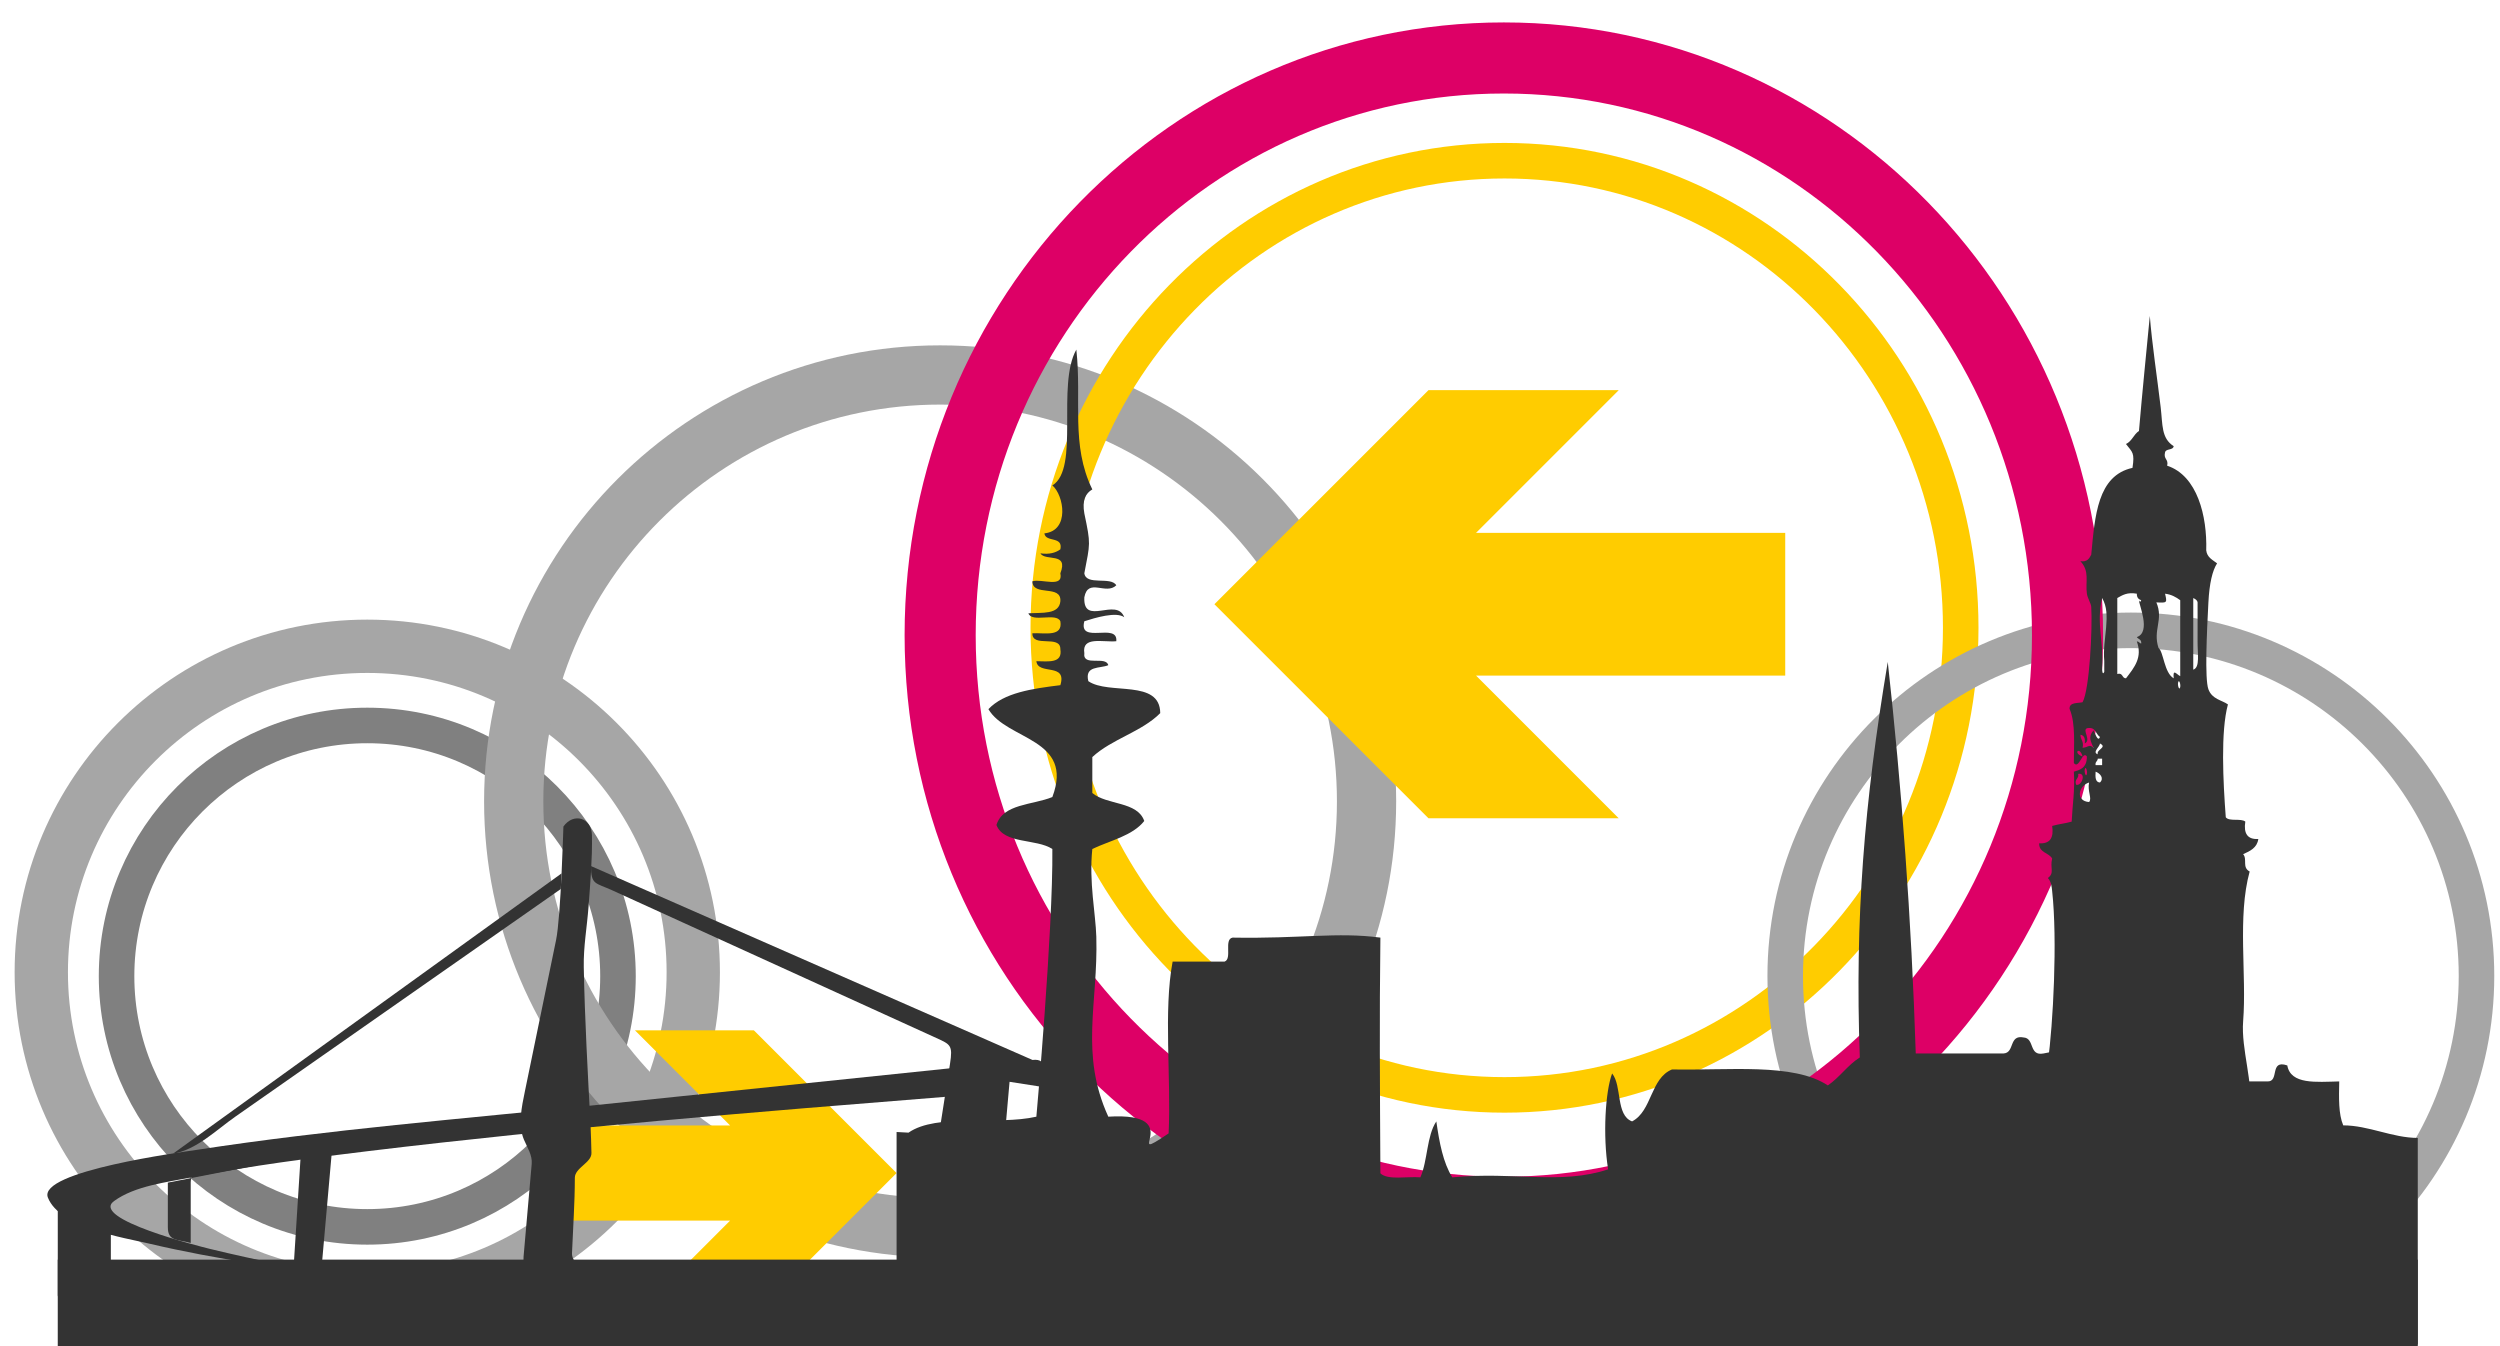
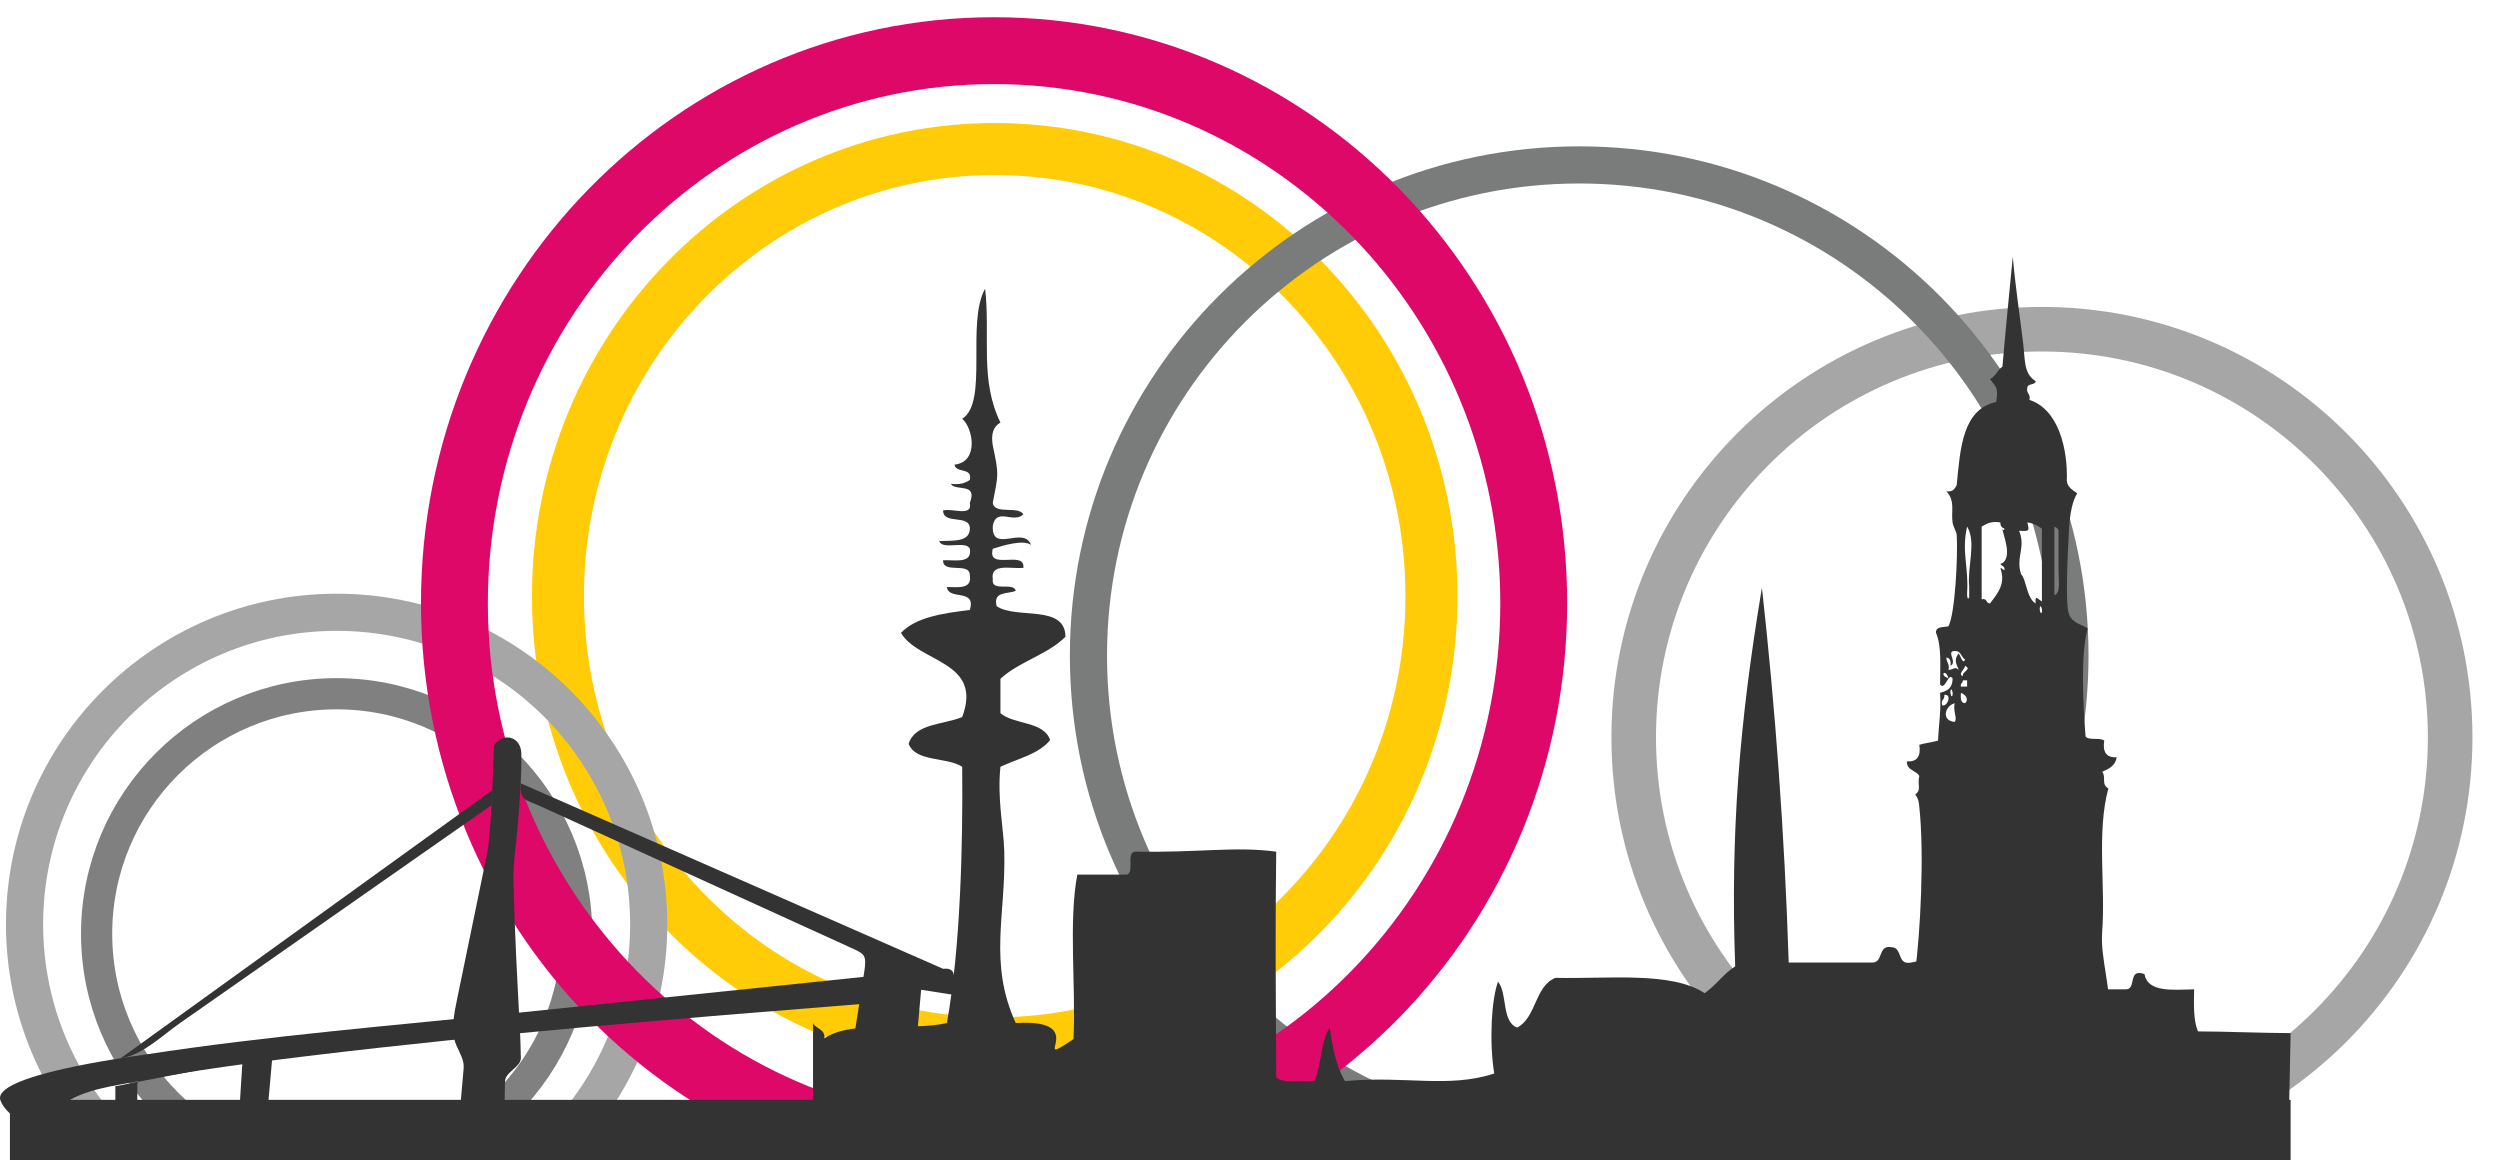
- <svg xmlns="http://www.w3.org/2000/svg" version="1.1" id="Layer_1" x="0px" y="0px" width="422px" height="227.059px" viewBox="4 0 422 227.059" enable-background="new 4 0 422 227.059" xml:space="preserve">
-   <circle fill="none" stroke="#808080" stroke-width="6" cx="65.996" cy="164.777" r="42.32" />
-   <circle fill="none" stroke="#A6A6A6" stroke-width="9" cx="65.996" cy="164.119" r="55.027" />
-   <circle fill="none" stroke="#A6A6A6" stroke-width="10" cx="162.694" cy="135.274" r="71.979" />
-   <ellipse fill="none" stroke="#FFCC00" stroke-width="6" cx="257.96" cy="105.973" rx="77.009" ry="78.846" />
-   <path fill="none" stroke="#A6A6A6" stroke-width="6" d="M363.69,106.4c32.223,0,58.343,26.12,58.343,58.342  c0,32.225-26.12,58.346-58.343,58.346c-32.224,0-58.345-26.121-58.345-58.346C305.346,132.521,331.468,106.4,363.69,106.4z" />
-   <ellipse fill="none" stroke="#DD0066" stroke-width="12" cx="257.846" cy="107.208" rx="95.149" ry="97.423" />
-   <polygon fill="#FFCC00" points="95.124,189.98 95.124,206.041 127.241,206.041 111.182,222.102 131.257,222.102 155.344,198.012   131.257,173.924 111.182,173.924 127.241,189.98 " />
-   <polygon fill="#FFCC00" points="208.992,101.992 245.126,138.125 277.24,138.125 253.153,114.036 305.346,114.036 305.346,89.947   253.153,89.947 277.24,65.859 245.126,65.859 " />
+ <svg xmlns="http://www.w3.org/2000/svg" version="1.1" id="Layer_1" x="0px" y="0px" width="1682.404px" height="780.612px" viewBox="0 0 1682.404 780.612" enable-background="new 0 0 1682.404 780.612" xml:space="preserve">
+   <path fill="none" stroke="#FFCC07" stroke-width="35" d="M669.405,100.28c162.329,0,293.923,134.729,293.923,300.93  c0,166.197-131.594,300.93-293.923,300.93c-162.324,0-293.918-134.732-293.918-300.93  C375.487,235.009,507.081,100.28,669.405,100.28z" />
+   <path fill="none" stroke="#808081" stroke-width="21" d="M226.542,466.859c89.204,0,161.52,72.315,161.52,161.52  c0,89.208-72.315,161.522-161.52,161.522c-89.208,0-161.523-72.314-161.523-161.522C65.019,539.174,137.334,466.859,226.542,466.859  z" />
+   <path fill="none" stroke="#A6A6A6" stroke-width="25" d="M226.542,412.038c115.988,0,210.015,94.027,210.015,210.019  c0,115.987-94.026,210.014-210.015,210.014c-115.992,0-210.018-94.026-210.018-210.014  C16.524,506.065,110.551,412.038,226.542,412.038z" />
+   <circle fill="none" stroke="#A6A6A6" stroke-width="30" cx="1374.14" cy="496.268" r="274.722" />
+   <path fill="none" stroke="#7A7B7B" stroke-width="25" d="M1062.749,110.981c182.395,0,330.246,147.852,330.246,330.238  c0,182.41-147.852,330.27-330.246,330.27c-182.4,0-330.264-147.855-330.264-330.27  C732.485,258.833,880.348,110.981,1062.749,110.981z" />
+   <path fill="none" stroke="#DD0867" stroke-width="45" d="M668.973,34.089c200.57,0,363.163,166.477,363.163,371.833  c0,205.359-162.593,371.836-363.163,371.836c-200.574,0-363.167-166.478-363.167-371.836  C305.806,200.565,468.399,34.089,668.973,34.089z" />
  <g>
    <g>
      <g>
-         <path fill="#333333" d="M348.944,188.506c1.576-2.581,0.287-5.965,0.73-9.158c0.899-6.477,1.639-20.656,0.729-28.938     c-0.069-0.669-0.129-1.573-0.729-2.198c1.195-0.897,0.32-1.608,0.729-3.298c-0.577-1.012-2.228-0.948-2.194-2.562     c1.818,0.11,2.507-0.912,2.194-2.933c1.037-0.31,2.265-0.426,3.298-0.731c0.12-2.812,0.571-5.289,0.367-8.428     c0.854-0.255,2.23-0.531,2.196-2.562c-0.743-1.106-1.313,2.268-2.196,1.1c-0.023-2.879,0.348-6.659-0.731-9.157     c-0.014-1.112,1.283-0.913,2.195-1.1c1.186-2.077,1.695-12.543,1.47-16.119c-0.037-0.56-0.633-1.465-0.733-2.198     c-0.287-2.027,0.52-3.767-1.098-5.494c1.146,0.174,1.495-0.457,1.831-1.1c0.625-6.58,1.053-13.355,6.961-14.654     c0.396-2.581-0.002-2.606-1.103-4.03c1.017-0.453,1.301-1.629,2.197-2.197c0.558-6.526,1.211-12.955,1.832-19.416     c0.353,4.576,1.253,10.492,1.831,15.386c0.354,3.011,0.089,5.252,2.198,6.594c-0.104,0.755-1.365,0.345-1.469,1.099     c-0.267,1.121,0.636,1.078,0.367,2.199c5.104,1.682,6.769,8.527,6.595,14.287c0.137,1.209,1.081,1.605,1.832,2.197     c-0.787,1.213-1.298,3.37-1.466,6.596c-0.259,4.987-0.64,12.896,0,14.652c0.623,1.71,2.274,1.824,3.297,2.563     c-1.245,4.58-0.817,13.007-0.363,19.051c0.58,0.764,2.562,0.123,3.297,0.729c-0.312,2.021,0.376,3.045,2.196,2.935     c-0.21,1.502-1.384,2.032-2.562,2.562c0.758,0.881-0.229,2.215,1.1,2.93c-2.104,7.673-0.479,17.408-1.1,25.277     c-0.371,4.729,1.785,10.479,1.1,15.021 M355.536,127.691C355.052,125.877,353.808,127.121,355.536,127.691L355.536,127.691z      M365.429,101.316c-0.459-0.149-0.748-0.474-0.731-1.1c-1.633-0.289-2.436,0.25-3.299,0.731c0,4.274,0,8.549,0,12.821     c1.002-0.267,0.738,0.729,1.467,0.733c1.465-1.905,2.797-3.533,1.832-6.229c0.366,0,0.438,0.297,0.731,0.367     c0.108-0.72-0.493-0.727-0.731-1.098c2.478-0.857,0.271-5.626,0.366-6.229C365.062,101.52,365.36,101.732,365.429,101.316z      M368.361,109.375c0.87,0.686,0.938,4.193,2.562,5.129c-0.177-1.73,0.457-0.684,1.1-0.367c0-4.273,0-8.548,0-12.822     c-0.706-0.516-1.475-0.967-2.562-1.099c0.364,1.558,0.357,1.563-1.468,1.466C369.253,104.633,367.347,106.32,368.361,109.375z      M358.836,112.672c-0.027,0.514,0.082,1.402,0.364,0.732c0-0.609,0-1.223,0-1.832c-0.354-3.713,1.312-7.84-0.364-10.623     C357.813,105.342,359.142,108.16,358.836,112.672z M374.222,113.039c1.182-0.359,0.704-2.773,0.729-4.764     c0.034-2.34-0.022-4.737,0-6.594c-0.073-0.412-0.402-0.57-0.729-0.732C374.222,104.98,374.222,109.01,374.222,113.039z      M372.023,115.97c0.1-0.499-0.227-1.43-0.366-0.733C371.557,115.734,371.885,116.667,372.023,115.97z M358.469,124.395     c-0.748-0.473-0.666-1.773-2.197-1.465c-0.824,0.365,0.792,1.998-0.366,2.564c0.104-0.835-0.089-1.377-0.729-1.467     c-0.012,0.863,0.631,1.078,0.363,2.197c0.911-0.039,1.138-0.687,1.831,0c-0.44-1.123-0.938-1.791,0-2.932     C357.585,123.622,358.139,125.386,358.469,124.395z M358.102,127.326c-0.279-0.821,1.691-1.167,0.366-1.831     C358.476,126.043,357.108,126.993,358.102,127.326z M357.737,129.158c0.366,0,0.731,0,1.102,0c0-0.367,0-0.732,0-1.1     c-0.243,0-0.488,0-0.732,0C358.084,128.525,357.633,128.566,357.737,129.158z M356.271,130.624     c0.101-0.499-0.228-1.433-0.366-0.733C355.805,130.389,356.132,131.318,356.271,130.624z M358.469,132.089     c0.764-0.729,0.012-1.565-0.731-1.832C357.682,131.166,357.669,132.035,358.469,132.089z M354.438,132.455     c0.947,0.33,1.798-2.069,0.366-1.831C354.953,131.507,354.137,131.42,354.438,132.455z M356.637,135.385     c0.547-0.591-0.314-1.837,0-3.296C354.823,132.63,354.305,135.208,356.637,135.385z" />
+         <path fill="#333333" d="M1286.04,688.558c6.019-9.852,1.099-22.767,2.787-34.958c3.444-24.715,6.259-78.839,2.796-110.457     c-0.276-2.549-0.492-6-2.796-8.386c4.573-3.433,1.233-6.146,2.796-12.591c-2.203-3.85-8.498-3.615-8.386-9.78     c6.95,0.429,9.567-3.481,8.386-11.186c3.958-1.178,8.632-1.628,12.587-2.795c0.459-10.727,2.185-20.187,1.401-32.162     c3.258-0.973,8.517-2.031,8.387-9.784c-2.837-4.223-5.018,8.654-8.387,4.196c-0.101-10.987,1.315-25.415-2.803-34.953     c-0.041-4.238,4.909-3.481,8.39-4.193c4.514-7.928,6.474-47.877,5.599-61.522c-0.142-2.131-2.404-5.594-2.796-8.386     c-1.096-7.741,1.979-14.379-4.192-20.977c4.386,0.664,5.709-1.745,6.988-4.189c2.386-25.114,4.021-50.981,26.567-55.931     c1.524-9.848-0.008-9.952-4.197-15.379c3.869-1.729,4.965-6.225,8.391-8.386c2.124-24.909,4.622-49.446,6.992-74.105     c1.342,17.462,4.782,40.042,6.988,58.723c1.354,11.491,0.339,20.045,8.387,25.166c-0.384,2.877-5.208,1.32-5.595,4.197     c-1.014,4.275,2.414,4.111,1.402,8.386c19.471,6.429,25.82,32.55,25.169,54.533c0.511,4.614,4.126,6.124,6.992,8.386     c-3.012,4.629-4.954,12.863-5.595,25.17c-0.984,19.039-2.438,49.226,0,55.927c2.379,6.526,8.686,6.955,12.584,9.784     c-4.756,17.484-3.131,49.64-1.397,72.707c2.216,2.919,9.784,0.47,12.587,2.796c-1.183,7.708,1.435,11.617,8.387,11.186     c-0.799,5.735-5.279,7.768-9.784,9.787c2.888,3.362-0.881,8.453,4.192,11.186c-8.037,29.274-1.831,66.442-4.192,96.476     c-1.418,18.036,6.812,39.993,4.192,57.332 M1311.206,456.448C1309.345,449.523,1304.608,454.272,1311.206,456.448     L1311.206,456.448z M1348.958,355.779c-1.752-0.57-2.855-1.804-2.795-4.189c-6.229-1.103-9.292,0.955-12.587,2.792     c0,16.311,0,32.621,0,48.935c3.819-1.017,2.817,2.784,5.595,2.799c5.59-7.275,10.674-13.485,6.992-23.776     c1.4-0.003,1.665,1.133,2.795,1.397c0.421-2.747-1.882-2.773-2.795-4.193c9.444-3.272,1.024-21.473,1.4-23.772     C1347.561,356.554,1348.694,357.367,1348.958,355.779z M1360.148,386.54c3.324,2.617,3.581,16.008,9.779,19.579     c-0.662-6.608,1.744-2.609,4.202-1.398c0-16.317,0-32.628,0-48.938c-2.696-1.968-5.634-3.697-9.792-4.197     c1.4,5.941,1.376,5.967-5.592,5.595C1363.546,368.44,1356.279,374.881,1360.148,386.54z M1323.789,399.123     c-0.101,1.96,0.313,5.349,1.401,2.795c0-2.326,0-4.663,0-6.992c-1.35-14.167,4.998-29.922-1.401-40.548     C1319.894,371.146,1324.966,381.899,1323.789,399.123z M1382.519,400.524c4.505-1.372,2.684-10.585,2.79-18.181     c0.132-8.927-0.093-18.081,0-25.17c-0.289-1.565-1.546-2.176-2.79-2.795C1382.519,369.764,1382.519,385.146,1382.519,400.524z      M1374.129,411.713c0.376-1.904-0.87-5.457-1.402-2.803C1372.351,410.815,1373.592,414.371,1374.129,411.713z M1322.39,443.865     c-2.851-1.808-2.538-6.776-8.382-5.594c-3.149,1.394,3.022,7.625-1.401,9.783c0.391-3.187-0.335-5.255-2.796-5.591     c-0.033,3.295,2.411,4.115,1.397,8.387c3.478-0.149,4.332-2.617,6.989,0c-1.692-4.287-3.578-6.832,0-11.186     C1319.013,440.92,1321.135,447.652,1322.39,443.865z M1320.997,455.05c-1.069-3.127,6.452-4.454,1.394-6.988     C1322.424,450.157,1317.203,453.78,1320.997,455.05z M1319.599,462.042c1.401,0,2.791,0,4.193,0c0-1.397,0-2.792,0-4.192     c-0.929,0-1.86,0-2.792,0C1320.918,459.635,1319.196,459.788,1319.599,462.042z M1314.008,467.641     c0.38-1.904-0.872-5.464-1.401-2.799C1312.227,466.747,1313.468,470.294,1314.008,467.641z M1322.39,473.232     c2.919-2.784,0.049-5.975-2.791-6.992C1319.394,469.709,1319.334,473.023,1322.39,473.232z M1307.012,474.629     c3.615,1.26,6.858-7.897,1.397-6.988C1308.98,471.01,1305.86,470.678,1307.012,474.629z M1315.403,485.815     c2.086-2.255-1.204-7.011,0-12.579C1308.48,475.296,1306.501,485.136,1315.403,485.815z" />
      </g>
    </g>
    <g>
      <g>
-         <path fill="#333333" d="M155.344,191.08v33.658v2.203h256.777V192.08c-4.271,0-8.312-2.119-12.584-2.119     c-0.806-1.891-0.737-4.652-0.675-7.417c-3.912,0.092-8.188,0.55-8.767-2.698c-3.088-1.062-1.249,2.801-3.372,2.698     c-3.821,0-7.646,0-11.466,0c-0.999-0.8-1.049-2.549-2.022-3.372c-10.349,1.195-14.833-3.367-24.276-1.35     c-2.529,0.507-1.472-2.575-3.372-2.697c-2.53-0.507-1.472,2.577-3.37,2.697c-4.946,0-9.895,0-14.838,0     c-0.733-22.867-2.372-44.834-4.724-66.09c-3.993,23.858-5.562,43.297-4.72,66.765c-2.067,1.304-3.385,3.358-5.396,4.721     c-5.815-3.849-16.833-2.497-26.301-2.696c-3.671,1.5-3.342,7-6.743,8.771c-2.778-1.04-1.666-5.979-3.368-8.096     c-1.142,3.038-1.593,10.444-0.677,16.188c-8.067,2.66-15.786,0.341-26.304,1.349c-1.557-2.485-2.187-5.902-2.694-9.438     c-1.634,2.416-1.451,6.646-2.696,9.438c-2.29-0.185-5.468,0.521-6.745-0.674c-0.08-15.502-0.172-25.604,0-39.791     c-7.344-0.973-13.388,0.203-24.952,0c-1.515,0.284-0.019,3.58-1.349,4.047c-2.923,0-5.849,0-8.771,0     c-1.568,8.32-0.228,19.561-0.676,29c-8.37,5.66,3.542-3.654-10.181-2.822c-4.859-10.654-1.702-19.1-2.023-30.352     c-0.108-3.918-1.263-9.223-0.675-14.836c3.048-1.447,6.779-2.214,8.767-4.722c-1.148-3.349-6.334-2.659-8.767-4.724     c0-2.021,0-4.045,0-6.067c3.255-3.037,8.332-4.256,11.465-7.417c-0.05-5.796-8.68-3.012-12.14-5.396     c-0.654-2.675,1.953-2.094,3.371-2.695c-0.39-1.639-4.362,0.314-4.045-2.023c-0.451-2.924,3.129-1.816,5.395-2.022     c0.331-3.254-6.45,0.604-5.395-3.372c1.835-0.591,5.413-1.671,6.739-0.677c-1.293-3.461-6.979,1.623-6.739-3.371     c0.633-3.349,3.643-0.31,5.395-2.022c-0.91-1.562-5.072,0.127-5.395-2.022c0.981-5.146,1.113-4.824,0-10.115     c-0.388-2.184,0.203-3.393,1.349-4.047c-3.675-7.537-1.754-15.023-2.698-23.604c-3.378,5.99,0.613,20.09-4.046,22.929     c1.945,1.653,2.979,7.639-1.349,8.094c0.212,1.586,3.193,0.398,2.698,2.695c-0.783,0.566-1.812,0.893-3.372,0.676     c0.835,1.414,4.798-0.301,3.372,3.373c0.541,2.562-3.188,0.855-4.724,1.35c0.042,2.654,4.938,0.459,4.724,3.371     c-0.215,2.263-3.061,1.892-5.396,2.023c0.58,1.668,4.694-0.199,5.396,1.35c0.438,2.688-2.564,1.933-4.724,2.021     c-0.055,2.526,4.773,0.172,4.724,2.698c0.392,2.415-1.997,2.05-4.05,2.021c0.27,2.434,5.229,0.17,4.05,4.047     c-4.807,0.593-9.52,1.274-12.144,4.047c3.08,5.265,14.533,4.9,10.792,14.836c-3.348,1.372-8.333,1.107-9.438,4.721     c1.243,3.25,6.722,2.271,9.438,4.047c0.139,13.584-2.698,45.188-2.698,45.188c-6.586,1.507-16.819-0.641-21.58,2.695     L155.344,191.08z" />
+         <path fill="#333333" d="M1538.627,835.411c-115.701,2.289-174.544-8.479-296.287-7.473     c-95.723,0.798-208.821-2.918-314.015-2.571l-381.192,4.36V688.469c1.953,4.055,8.163,3.846,7.719,10.298     c18.16-12.732,57.229-4.547,82.368-10.298c9.162-50.546,10.82-120.606,10.299-172.452c-10.377-6.776-31.283-3.042-36.035-15.446     c4.234-13.786,23.254-12.784,36.035-18.021c14.282-37.917-29.431-36.527-41.189-56.625     c10.019-10.574,28.003-13.183,46.333-15.441c4.495-14.797-14.432-6.165-15.442-15.446c7.823,0.104,16.94,1.499,15.442-7.715     c0.201-9.646-18.223-0.66-18.014-10.298c8.229-0.347,19.698,2.538,18.014-7.723c-2.676-5.908-18.379,1.222-20.593-5.151     c8.927-0.507,19.783,0.913,20.593-7.723c0.823-11.114-17.854-2.735-18.014-12.866c5.848-1.875,20.078,4.64,18.014-5.147     c5.441-14.019-9.684-7.477-12.87-12.874c5.968,0.824,9.881-0.41,12.87-2.576c1.905-8.766-9.482-4.242-10.298-10.294     c16.519-1.737,12.571-24.574,5.15-30.884c17.787-10.839,2.549-64.649,15.442-87.516c3.597,32.747-3.731,61.316,10.298,90.087     c-4.375,2.497-6.616,7.111-5.15,15.442c4.264,20.198,3.761,18.964,0,38.61c1.233,8.208,17.118,1.756,20.593,7.723     c-6.683,6.542-18.174-5.058-20.593,7.723c-0.906,19.054,20.802-0.343,25.735,12.866c-5.079-3.794-18.732,0.32-25.735,2.576     c-4.03,15.185,21.855,0.458,20.593,12.87c-8.651,0.79-22.312-3.429-20.593,7.727c-1.208,8.927,13.966,1.472,15.438,7.715     c-5.412,2.307-15.36,0.086-12.866,10.294c13.205,9.102,46.146-1.528,46.337,20.597c-11.957,12.058-31.335,16.717-43.758,28.305     c0,7.727,0,15.453,0,23.161c9.284,7.876,29.062,5.251,33.46,18.024c-7.589,9.575-21.827,12.494-33.46,18.021     c-2.244,21.428,2.146,41.67,2.575,56.624c1.227,42.949-10.823,75.167,7.72,115.832c52.375-3.176,6.914,32.389,38.859,10.782     c1.707-36.038-3.421-78.925,2.58-110.681c11.147,0,22.304,0,33.459,0c5.077-1.781-0.637-14.36,5.151-15.445     c44.134,0.771,67.198-3.712,95.234,0c-0.66,54.142-0.306,92.7,0,151.866c4.868,4.565,17,1.871,25.74,2.575     c4.756-10.686,4.07-26.817,10.291-36.038c1.949,13.496,4.361,26.537,10.298,36.038c40.135-3.846,69.585,5.01,100.386-5.147     c-3.496-21.912-1.771-50.184,2.575-61.786c6.505,8.085,2.256,26.926,12.863,30.892c12.985-6.746,11.729-27.738,25.74-33.463     c36.132,0.764,78.175-4.395,100.382,10.294c7.683-5.195,12.703-13.041,20.597-18.021c-3.217-89.565,2.77-163.749,18.011-254.816     c8.964,81.123,15.218,164.964,18.018,252.241c18.878,0,37.756,0,56.631,0c7.257-0.459,3.21-12.229,12.862-10.295     c7.265,0.466,3.221,12.229,12.87,10.295c36.054-7.705,53.177,9.713,92.668,5.154c3.719,3.138,3.909,9.813,7.723,12.87     c14.585,0,29.173,0,43.761,0c8.104,0.388,1.085-14.364,12.87-10.299c2.188,12.397,18.525,10.649,33.455,10.299     c-0.249,10.552-0.5,21.089,2.577,28.309c16.303,0,46.037,1.159,62.342,1.159" />
      </g>
    </g>
    <g>
-       <path fill="#333333" d="M164.382,180.327c-19.953,2.079-39.907,4.153-59.86,6.217c-22.435,2.317-44.994,4.115-67.292,7.549    c-2.269,0.351-26.908,3.585-25.146,8.058c2.015,5.113,12.8,6.754,17.23,7.801c11.263,2.648,22.78,4.197,34.232,5.75    c-8.083-1.368-16.146-2.954-24.112-4.889c-1.562-0.381-20.289-5.056-16.194-8.064c3.506-2.579,8.986-3.197,13.108-4.016    c9.885-1.955,19.911-3.229,29.909-4.437c32.61-3.938,65.382-6.61,98.122-9.217L164.382,180.327L164.382,180.327z" />
-       <path fill="#333333" d="M97.864,158.684c-1.76,8.526-3.52,17.06-5.273,25.584c-0.526,2.551-1.188,5.646-0.151,8.102    c0.568,1.345,1.438,2.622,1.312,4.094c-0.221,2.46-0.435,4.921-0.648,7.382c-0.243,2.769-0.482,5.532-0.729,8.302    c-0.054,0.586,0.104,3.271-0.42,3.631c-1.776,1.213-3.763,1.748-3.763,3.975c0,1.902,0.403,1.436,2.207,1.557    c8.883,0.597,17.771,1.191,26.649,1.787c-3.17-1.988-6.338-3.979-9.507-5.968c-1.991-1.249-7.094-3.015-6.987-5.608    c0.168-4.228,0.479-8.478,0.479-12.707c0-1.703,2.853-2.555,2.804-4.189c-0.049-1.555-0.068-3.104-0.151-4.648    c-0.47-8.898-0.974-17.811-1.146-26.721c-0.066-3.466,0.548-6.758,0.805-10.224c0.297-4,0.654-8.058,0.576-12.066    c-0.062-2.937-3.099-3.862-4.818-1.45C99.095,139.502,98.686,154.697,97.864,158.684    C97.864,158.684,98.686,154.697,97.864,158.684z" />
-       <path fill="#333333" d="M178.283,178.92c-24.847-10.902-49.686-21.816-74.523-32.727c0,3.188,0.734,2.795,3.548,4.076    c3.989,1.814,7.981,3.638,11.97,5.455c10.636,4.846,21.27,9.688,31.897,14.533c3.628,1.653,7.257,3.311,10.886,4.961    c2.396,1.094,2.791,1.225,2.302,4.342c-0.701,4.489-1.404,8.98-2.107,13.476c-0.54,3.444-0.456,7.907-2.12,11.028    c-1.562,2.931-1.068,6.58-1.208,9.854c-0.025,0.55-0.572,3.663-0.175,4.062c0.332,0.334,2.475,0.127,2.92,0.149    c4.479,0.231,8.964,0.463,13.444,0.695c3.179,0.164,3.995,1.137,4.171-2.082c0.228-4.241,0.456-8.482,0.684-12.728    c0.076-1.397,0.26-1.313-1.162-1.562c-1.905-0.333-3.809-0.666-5.713-1c-0.468-0.081,1.176-16.951,1.317-18.844    c1.877,0.293,3.753,0.586,5.632,0.88C180.043,181.279,181.108,178.588,178.283,178.92L178.283,178.92z" />
-       <path fill="#333333" d="M54.744,195.26c-0.271,4.275-0.542,8.553-0.812,12.828c-0.116,1.846-0.231,3.691-0.352,5.538    c-0.024,0.396,4.023,0.935,4.639,1.053c0.595-6.711,1.189-13.421,1.785-20.132c-6.561,1.04-13.113,2.079-19.669,3.118    c-1.997,0.315-4.143-0.243-4.143,1.944c0,3.397,0,6.803,0,10.203c-2.222-0.629-3.861-0.25-3.861-2.65c0-2.514,0-5.023,0-7.535" />
-       <path fill="#333333" d="M22.711,208.175c0,2.953,0,5.906,0,8.859c0,1.468,0.464,2.007-1.025,2.007c-1.938,0-3.88,0-5.816,0    c-0.646,0-2.117,0.412-2.117-0.395c0-1.529,0-3.062,0-4.596c0-3.32,0-6.645,0-9.967" />
-       <path fill="#333333" d="M16.741,207.955c0.438,0.188,2.465,0.761,2.465,1.207c0,0.501,0.207,3.369-0.187,3.369    c-1.396,0-2.278,0.539-2.278-0.967c0-1.438,0-2.877,0-4.312" />
-       <path fill="#333333" d="M98.662,150.064c-11.069,7.742-22.143,15.482-33.207,23.227c-7.237,5.062-14.478,10.124-21.712,15.186    c-3.265,2.282-6.562,5.611-10.553,6.271c21.867-15.772,43.734-31.551,65.604-47.322C98.752,148.302,98.707,149.184,98.662,150.064    L98.662,150.064z" />
+       <path fill="#333333" d="M581.618,657.338c-76.155,7.936-152.31,15.855-228.464,23.731c-85.63,8.849-171.729,15.703-256.833,28.812    c-8.662,1.335-102.701,13.683-95.977,30.75c7.693,19.516,48.853,25.781,65.778,29.762c42.976,10.123,86.945,16.03,130.651,21.946    c-30.851-5.218-61.622-11.275-92.025-18.647c-5.975-1.454-77.437-19.292-61.82-30.791c13.377-9.84,34.31-12.199,50.042-15.315    c37.727-7.461,75.995-12.322,114.15-16.929c124.463-15.031,249.545-25.229,374.501-35.182v-18.137H581.618z" />
+       <path fill="#333333" d="M327.748,574.732c-6.716,32.547-13.432,65.1-20.141,97.646c-2.005,9.735-4.518,21.554-0.574,30.909    c2.166,5.137,5.483,10.012,4.991,15.629c-0.827,9.389-1.644,18.781-2.471,28.174c-0.929,10.56-1.85,21.114-2.781,31.674    c-0.193,2.24,0.399,12.494-1.602,13.858c-6.784,4.633-14.35,6.676-14.35,15.17c0,7.264,1.536,5.475,8.423,5.938    c33.904,2.277,67.81,4.551,101.709,6.824c-12.098-7.589-24.189-15.185-36.284-22.777c-7.6-4.767-27.06-11.502-26.669-21.408    c0.642-16.136,1.834-32.356,1.834-48.5c0-6.496,10.877-9.746,10.689-16.001c-0.183-5.918-0.257-11.841-0.573-17.741    c-1.796-33.97-3.72-67.978-4.379-101.98c-0.257-13.232,2.086-25.797,3.067-39.018c1.133-15.263,2.501-30.749,2.199-46.057    c-0.224-11.201-11.812-14.749-18.39-5.539C332.445,501.526,330.883,559.517,327.748,574.732    C327.748,574.732,330.883,559.517,327.748,574.732z" />
+       <path fill="#333333" d="M634.679,651.971c-94.821-41.61-189.624-83.27-284.437-124.903c0,12.177,2.806,10.664,13.545,15.554    c15.221,6.937,30.459,13.881,45.685,20.824c40.582,18.491,81.164,36.981,121.738,55.477c13.847,6.31,27.701,12.624,41.551,18.935    c9.14,4.166,10.652,4.662,8.786,16.563c-2.688,17.142-5.375,34.283-8.059,51.424c-2.062,13.15-1.741,30.188-8.092,42.1    c-5.96,11.183-4.074,25.11-4.611,37.611c-0.093,2.099-2.18,13.981-0.667,15.509c1.268,1.279,9.448,0.489,11.145,0.578    c17.108,0.888,34.212,1.767,51.316,2.653c12.129,0.627,15.26,4.34,15.919-7.945c0.865-16.188,1.741-32.379,2.606-48.569    c0.29-5.342,0.995-5.021-4.433-5.972c-7.271-1.271-14.54-2.542-21.808-3.817c-1.786-0.309,4.491-64.697,5.031-71.912    c7.161,1.114,14.32,2.232,21.492,3.351C641.395,660.977,645.465,650.704,634.679,651.971L634.679,651.971z" />
+       <path fill="#333333" d="M163.172,714.335c-1.033,16.317-2.069,32.64-3.102,48.961c-0.443,7.044-0.895,14.089-1.345,21.137    c-0.089,1.514,15.371,3.567,17.708,4.019c2.27-25.614,4.54-51.224,6.81-76.837c-25.025,3.969-50.045,7.936-75.07,11.9    c-7.623,1.204-15.796-0.927-15.796,7.421c0,12.979,0,25.965,0,38.943c-8.479-2.397-14.752-0.955-14.752-10.116    c0-9.59,0-19.173,0-28.759" />
+       <path fill="#333333" d="M40.907,763.628c0,11.271,0,22.542,0,33.81c0,5.605,1.771,7.663-3.909,7.663c-7.407,0-14.809,0-22.211,0    c-2.463,0-8.083,1.573-8.083-1.502c0-5.844,0-11.685,0-17.533c0-12.68,0-25.364,0-38.04" />
+       <path fill="#333333" d="M18.123,762.79c1.685,0.72,9.404,2.903,9.404,4.607c0,1.908,0.791,12.854-0.697,12.854    c-5.33,0-8.707,2.062-8.707-3.682c0-5.487,0-10.98,0-16.464" />
+       <path fill="#333333" d="M330.786,541.843c-42.248,29.546-84.496,59.099-126.741,88.645    c-27.623,19.318-55.241,38.641-82.864,57.958c-12.449,8.711-25.043,21.417-40.266,23.918    c83.46-60.202,166.917-120.408,250.385-180.61C331.132,535.112,330.96,538.477,330.786,541.843L330.786,541.843z" />
    </g>
  </g>
-   <rect x="13.749" y="212.625" fill="#333333" width="398.372" height="20.875" />
+   <rect x="6.703" y="740.154" fill="#333333" width="1534.786" height="148.717" />
</svg>
